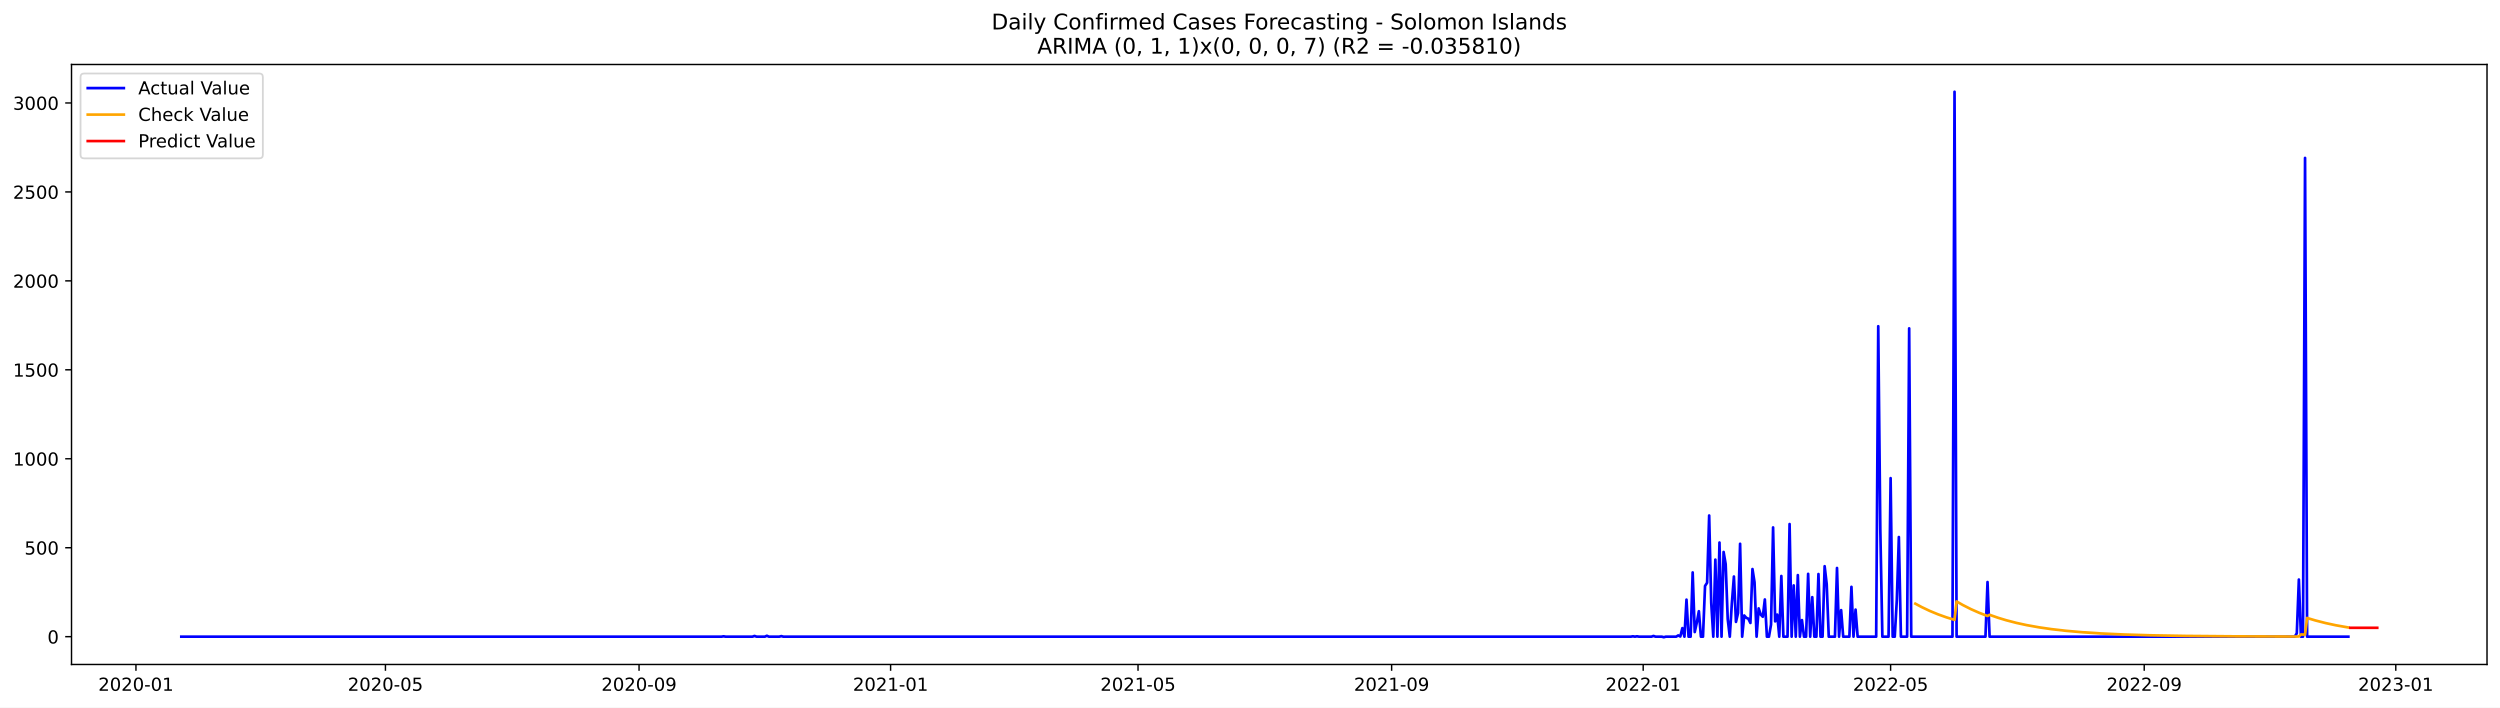
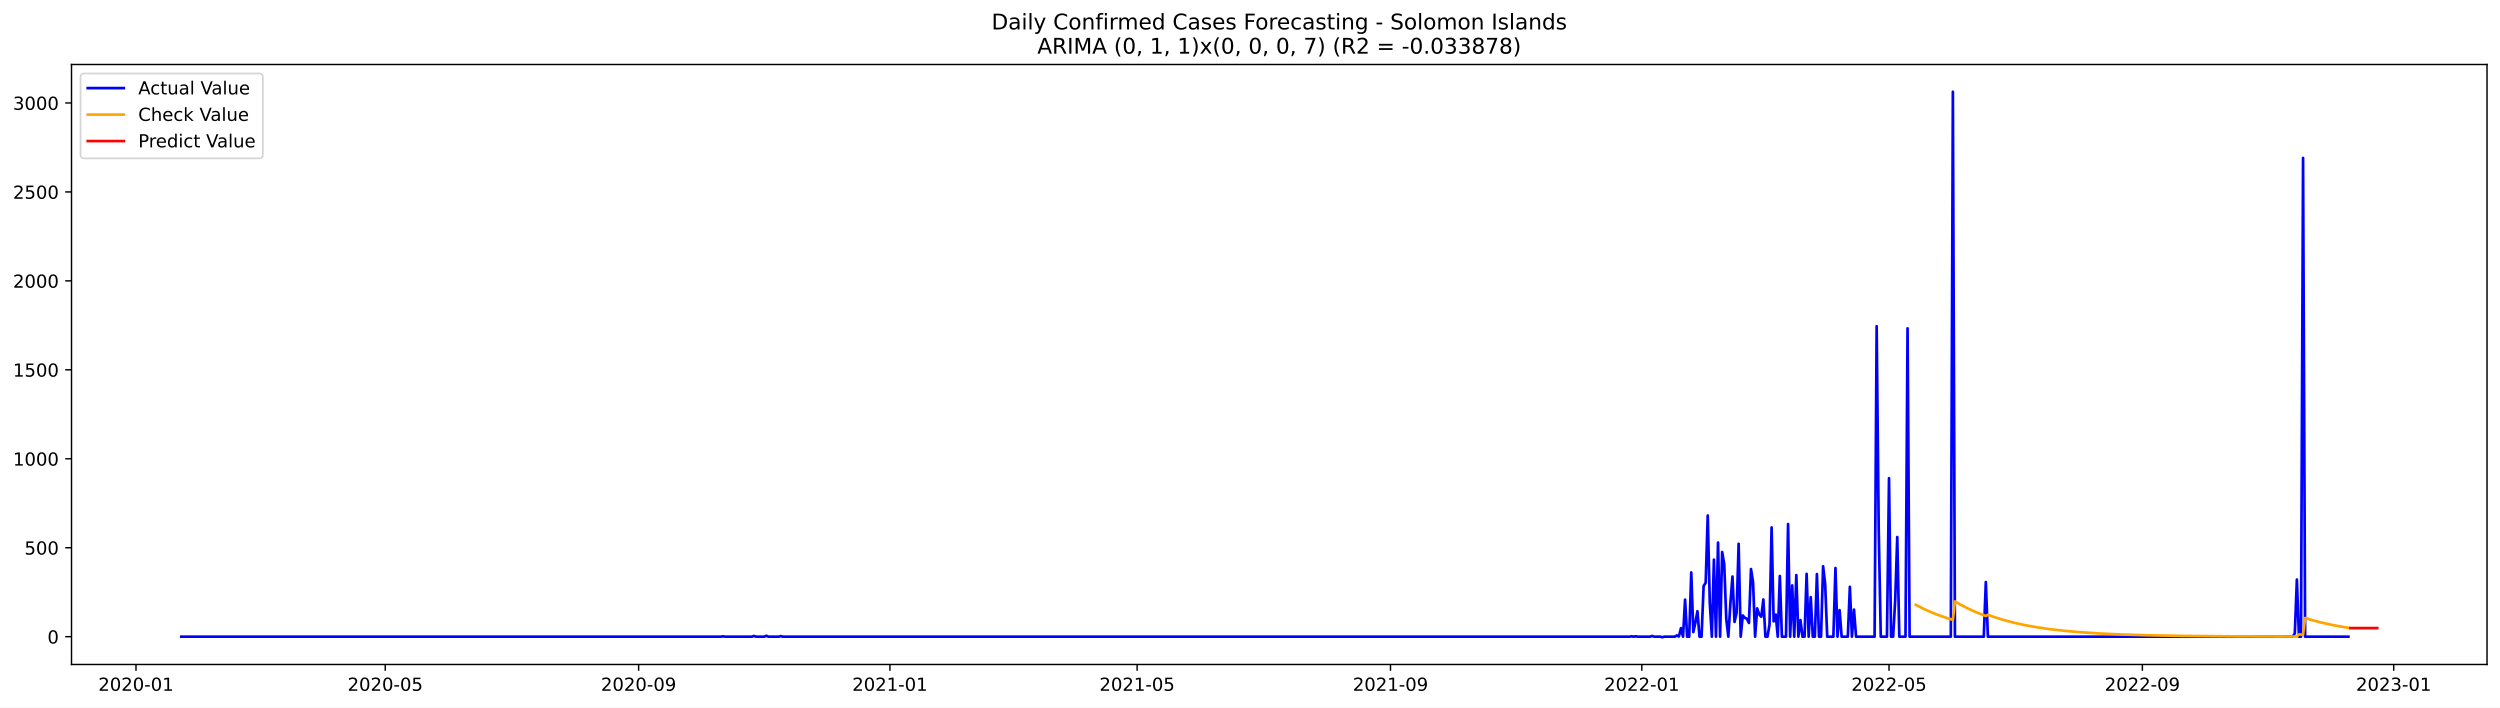
<svg xmlns="http://www.w3.org/2000/svg" xmlns:xlink="http://www.w3.org/1999/xlink" width="1386.05pt" height="392.274pt" viewBox="0 0 1386.05 392.274" version="1.1">
  <defs>
    <style type="text/css">*{stroke-linejoin: round; stroke-linecap: butt}</style>
  </defs>
  <g id="figure_1">
    <g id="patch_1">
      <path d="M 0 392.274  L 1386.05 392.274  L 1386.05 0  L 0 0  z " style="fill: #ffffff" />
    </g>
    <g id="axes_1">
      <g id="patch_2">
        <path d="M 39.65 368.396  L 1378.85 368.396  L 1378.85 35.755  L 39.65 35.755  z " style="fill: #ffffff" />
      </g>
      <g id="matplotlib.axis_1">
        <g id="xtick_1">
          <g id="line2d_1">
            <defs>
-               <path id="meaad579cb9" d="M 0 0  L 0 3.5  " style="stroke: #000000; stroke-width: 0.8" />
+               <path id="m70ad137804" d="M 0 0  L 0 3.5  " style="stroke: #000000; stroke-width: 0.8" />
            </defs>
            <g>
-               <use xlink:href="#meaad579cb9" x="75.373" y="368.396" style="stroke: #000000; stroke-width: 0.8" />
+               <use xlink:href="#m70ad137804" x="75.397" y="368.396" style="stroke: #000000; stroke-width: 0.8" />
            </g>
          </g>
          <g id="text_1">
-             <g transform="translate(54.48203 382.9939)scale(0.1 -0.1)">
+             <g transform="translate(54.50562 382.9939)scale(0.1 -0.1)">
              <defs>
                <path id="DejaVuSans-32" d="M 1228 531  L 3431 531  L 3431 0  L 469 0  L 469 531  Q 828 903 1448 1529  Q 2069 2156 2228 2338  Q 2531 2678 2651 2914  Q 2772 3150 2772 3378  Q 2772 3750 2511 3984  Q 2250 4219 1831 4219  Q 1534 4219 1204 4116  Q 875 4013 500 3803  L 500 4441  Q 881 4594 1212 4672  Q 1544 4750 1819 4750  Q 2544 4750 2975 4387  Q 3406 4025 3406 3419  Q 3406 3131 3298 2873  Q 3191 2616 2906 2266  Q 2828 2175 2409 1742  Q 1991 1309 1228 531  z " transform="scale(0.015625)" />
                <path id="DejaVuSans-30" d="M 2034 4250  Q 1547 4250 1301 3770  Q 1056 3291 1056 2328  Q 1056 1369 1301 889  Q 1547 409 2034 409  Q 2525 409 2770 889  Q 3016 1369 3016 2328  Q 3016 3291 2770 3770  Q 2525 4250 2034 4250  z M 2034 4750  Q 2819 4750 3233 4129  Q 3647 3509 3647 2328  Q 3647 1150 3233 529  Q 2819 -91 2034 -91  Q 1250 -91 836 529  Q 422 1150 422 2328  Q 422 3509 836 4129  Q 1250 4750 2034 4750  z " transform="scale(0.015625)" />
                <path id="DejaVuSans-2d" d="M 313 2009  L 1997 2009  L 1997 1497  L 313 1497  L 313 2009  z " transform="scale(0.015625)" />
                <path id="DejaVuSans-31" d="M 794 531  L 1825 531  L 1825 4091  L 703 3866  L 703 4441  L 1819 4666  L 2450 4666  L 2450 531  L 3481 531  L 3481 0  L 794 0  L 794 531  z " transform="scale(0.015625)" />
              </defs>
              <use xlink:href="#DejaVuSans-32" />
              <use xlink:href="#DejaVuSans-30" x="63.623" />
              <use xlink:href="#DejaVuSans-32" x="127.246" />
              <use xlink:href="#DejaVuSans-30" x="190.869" />
              <use xlink:href="#DejaVuSans-2d" x="254.492" />
              <use xlink:href="#DejaVuSans-30" x="290.576" />
              <use xlink:href="#DejaVuSans-31" x="354.199" />
            </g>
          </g>
        </g>
        <g id="xtick_2">
          <g id="line2d_2">
            <g>
-               <use xlink:href="#meaad579cb9" x="213.695" y="368.396" style="stroke: #000000; stroke-width: 0.8" />
+               <use xlink:href="#m70ad137804" x="213.588" y="368.396" style="stroke: #000000; stroke-width: 0.8" />
            </g>
          </g>
          <g id="text_2">
-             <g transform="translate(192.8032 382.9939)scale(0.1 -0.1)">
+             <g transform="translate(192.697 382.9939)scale(0.1 -0.1)">
              <defs>
                <path id="DejaVuSans-35" d="M 691 4666  L 3169 4666  L 3169 4134  L 1269 4134  L 1269 2991  Q 1406 3038 1543 3061  Q 1681 3084 1819 3084  Q 2600 3084 3056 2656  Q 3513 2228 3513 1497  Q 3513 744 3044 326  Q 2575 -91 1722 -91  Q 1428 -91 1123 -41  Q 819 9 494 109  L 494 744  Q 775 591 1075 516  Q 1375 441 1709 441  Q 2250 441 2565 725  Q 2881 1009 2881 1497  Q 2881 1984 2565 2268  Q 2250 2553 1709 2553  Q 1456 2553 1204 2497  Q 953 2441 691 2322  L 691 4666  z " transform="scale(0.015625)" />
              </defs>
              <use xlink:href="#DejaVuSans-32" />
              <use xlink:href="#DejaVuSans-30" x="63.623" />
              <use xlink:href="#DejaVuSans-32" x="127.246" />
              <use xlink:href="#DejaVuSans-30" x="190.869" />
              <use xlink:href="#DejaVuSans-2d" x="254.492" />
              <use xlink:href="#DejaVuSans-30" x="290.576" />
              <use xlink:href="#DejaVuSans-35" x="354.199" />
            </g>
          </g>
        </g>
        <g id="xtick_3">
          <g id="line2d_3">
            <g>
-               <use xlink:href="#meaad579cb9" x="354.302" y="368.396" style="stroke: #000000; stroke-width: 0.8" />
+               <use xlink:href="#m70ad137804" x="354.064" y="368.396" style="stroke: #000000; stroke-width: 0.8" />
            </g>
          </g>
          <g id="text_3">
-             <g transform="translate(333.4106 382.9939)scale(0.1 -0.1)">
+             <g transform="translate(333.1725 382.9939)scale(0.1 -0.1)">
              <defs>
                <path id="DejaVuSans-39" d="M 703 97  L 703 672  Q 941 559 1184 500  Q 1428 441 1663 441  Q 2288 441 2617 861  Q 2947 1281 2994 2138  Q 2813 1869 2534 1725  Q 2256 1581 1919 1581  Q 1219 1581 811 2004  Q 403 2428 403 3163  Q 403 3881 828 4315  Q 1253 4750 1959 4750  Q 2769 4750 3195 4129  Q 3622 3509 3622 2328  Q 3622 1225 3098 567  Q 2575 -91 1691 -91  Q 1453 -91 1209 -44  Q 966 3 703 97  z M 1959 2075  Q 2384 2075 2632 2365  Q 2881 2656 2881 3163  Q 2881 3666 2632 3958  Q 2384 4250 1959 4250  Q 1534 4250 1286 3958  Q 1038 3666 1038 3163  Q 1038 2656 1286 2365  Q 1534 2075 1959 2075  z " transform="scale(0.015625)" />
              </defs>
              <use xlink:href="#DejaVuSans-32" />
              <use xlink:href="#DejaVuSans-30" x="63.623" />
              <use xlink:href="#DejaVuSans-32" x="127.246" />
              <use xlink:href="#DejaVuSans-30" x="190.869" />
              <use xlink:href="#DejaVuSans-2d" x="254.492" />
              <use xlink:href="#DejaVuSans-30" x="290.576" />
              <use xlink:href="#DejaVuSans-39" x="354.199" />
            </g>
          </g>
        </g>
        <g id="xtick_4">
          <g id="line2d_4">
            <g>
-               <use xlink:href="#meaad579cb9" x="493.766" y="368.396" style="stroke: #000000; stroke-width: 0.8" />
+               <use xlink:href="#m70ad137804" x="493.397" y="368.396" style="stroke: #000000; stroke-width: 0.8" />
            </g>
          </g>
          <g id="text_4">
-             <g transform="translate(472.8749 382.9939)scale(0.1 -0.1)">
+             <g transform="translate(472.506 382.9939)scale(0.1 -0.1)">
              <use xlink:href="#DejaVuSans-32" />
              <use xlink:href="#DejaVuSans-30" x="63.623" />
              <use xlink:href="#DejaVuSans-32" x="127.246" />
              <use xlink:href="#DejaVuSans-31" x="190.869" />
              <use xlink:href="#DejaVuSans-2d" x="254.492" />
              <use xlink:href="#DejaVuSans-30" x="290.576" />
              <use xlink:href="#DejaVuSans-31" x="354.199" />
            </g>
          </g>
        </g>
        <g id="xtick_5">
          <g id="line2d_5">
            <g>
-               <use xlink:href="#meaad579cb9" x="630.944" y="368.396" style="stroke: #000000; stroke-width: 0.8" />
+               <use xlink:href="#m70ad137804" x="630.447" y="368.396" style="stroke: #000000; stroke-width: 0.8" />
            </g>
          </g>
          <g id="text_5">
-             <g transform="translate(610.0528 382.9939)scale(0.1 -0.1)">
+             <g transform="translate(609.5553 382.9939)scale(0.1 -0.1)">
              <use xlink:href="#DejaVuSans-32" />
              <use xlink:href="#DejaVuSans-30" x="63.623" />
              <use xlink:href="#DejaVuSans-32" x="127.246" />
              <use xlink:href="#DejaVuSans-31" x="190.869" />
              <use xlink:href="#DejaVuSans-2d" x="254.492" />
              <use xlink:href="#DejaVuSans-30" x="290.576" />
              <use xlink:href="#DejaVuSans-35" x="354.199" />
            </g>
          </g>
        </g>
        <g id="xtick_6">
          <g id="line2d_6">
            <g>
-               <use xlink:href="#meaad579cb9" x="771.552" y="368.396" style="stroke: #000000; stroke-width: 0.8" />
+               <use xlink:href="#m70ad137804" x="770.922" y="368.396" style="stroke: #000000; stroke-width: 0.8" />
            </g>
          </g>
          <g id="text_6">
-             <g transform="translate(750.6603 382.9939)scale(0.1 -0.1)">
+             <g transform="translate(750.0308 382.9939)scale(0.1 -0.1)">
              <use xlink:href="#DejaVuSans-32" />
              <use xlink:href="#DejaVuSans-30" x="63.623" />
              <use xlink:href="#DejaVuSans-32" x="127.246" />
              <use xlink:href="#DejaVuSans-31" x="190.869" />
              <use xlink:href="#DejaVuSans-2d" x="254.492" />
              <use xlink:href="#DejaVuSans-30" x="290.576" />
              <use xlink:href="#DejaVuSans-39" x="354.199" />
            </g>
          </g>
        </g>
        <g id="xtick_7">
          <g id="line2d_7">
            <g>
-               <use xlink:href="#meaad579cb9" x="911.016" y="368.396" style="stroke: #000000; stroke-width: 0.8" />
+               <use xlink:href="#m70ad137804" x="910.256" y="368.396" style="stroke: #000000; stroke-width: 0.8" />
            </g>
          </g>
          <g id="text_7">
-             <g transform="translate(890.1245 382.9939)scale(0.1 -0.1)">
+             <g transform="translate(889.3642 382.9939)scale(0.1 -0.1)">
              <use xlink:href="#DejaVuSans-32" />
              <use xlink:href="#DejaVuSans-30" x="63.623" />
              <use xlink:href="#DejaVuSans-32" x="127.246" />
              <use xlink:href="#DejaVuSans-32" x="190.869" />
              <use xlink:href="#DejaVuSans-2d" x="254.492" />
              <use xlink:href="#DejaVuSans-30" x="290.576" />
              <use xlink:href="#DejaVuSans-31" x="354.199" />
            </g>
          </g>
        </g>
        <g id="xtick_8">
          <g id="line2d_8">
            <g>
-               <use xlink:href="#meaad579cb9" x="1048.194" y="368.396" style="stroke: #000000; stroke-width: 0.8" />
+               <use xlink:href="#m70ad137804" x="1047.305" y="368.396" style="stroke: #000000; stroke-width: 0.8" />
            </g>
          </g>
          <g id="text_8">
-             <g transform="translate(1027.303 382.9939)scale(0.1 -0.1)">
+             <g transform="translate(1026.414 382.9939)scale(0.1 -0.1)">
              <use xlink:href="#DejaVuSans-32" />
              <use xlink:href="#DejaVuSans-30" x="63.623" />
              <use xlink:href="#DejaVuSans-32" x="127.246" />
              <use xlink:href="#DejaVuSans-32" x="190.869" />
              <use xlink:href="#DejaVuSans-2d" x="254.492" />
              <use xlink:href="#DejaVuSans-30" x="290.576" />
              <use xlink:href="#DejaVuSans-35" x="354.199" />
            </g>
          </g>
        </g>
        <g id="xtick_9">
          <g id="line2d_9">
            <g>
-               <use xlink:href="#meaad579cb9" x="1188.801" y="368.396" style="stroke: #000000; stroke-width: 0.8" />
+               <use xlink:href="#m70ad137804" x="1187.78" y="368.396" style="stroke: #000000; stroke-width: 0.8" />
            </g>
          </g>
          <g id="text_9">
-             <g transform="translate(1167.91 382.9939)scale(0.1 -0.1)">
+             <g transform="translate(1166.889 382.9939)scale(0.1 -0.1)">
              <use xlink:href="#DejaVuSans-32" />
              <use xlink:href="#DejaVuSans-30" x="63.623" />
              <use xlink:href="#DejaVuSans-32" x="127.246" />
              <use xlink:href="#DejaVuSans-32" x="190.869" />
              <use xlink:href="#DejaVuSans-2d" x="254.492" />
              <use xlink:href="#DejaVuSans-30" x="290.576" />
              <use xlink:href="#DejaVuSans-39" x="354.199" />
            </g>
          </g>
        </g>
        <g id="xtick_10">
          <g id="line2d_10">
            <g>
-               <use xlink:href="#meaad579cb9" x="1328.266" y="368.396" style="stroke: #000000; stroke-width: 0.8" />
+               <use xlink:href="#m70ad137804" x="1327.114" y="368.396" style="stroke: #000000; stroke-width: 0.8" />
            </g>
          </g>
          <g id="text_10">
-             <g transform="translate(1307.374 382.9939)scale(0.1 -0.1)">
+             <g transform="translate(1306.222 382.9939)scale(0.1 -0.1)">
              <defs>
                <path id="DejaVuSans-33" d="M 2597 2516  Q 3050 2419 3304 2112  Q 3559 1806 3559 1356  Q 3559 666 3084 287  Q 2609 -91 1734 -91  Q 1441 -91 1130 -33  Q 819 25 488 141  L 488 750  Q 750 597 1062 519  Q 1375 441 1716 441  Q 2309 441 2620 675  Q 2931 909 2931 1356  Q 2931 1769 2642 2001  Q 2353 2234 1838 2234  L 1294 2234  L 1294 2753  L 1863 2753  Q 2328 2753 2575 2939  Q 2822 3125 2822 3475  Q 2822 3834 2567 4026  Q 2313 4219 1838 4219  Q 1578 4219 1281 4162  Q 984 4106 628 3988  L 628 4550  Q 988 4650 1302 4700  Q 1616 4750 1894 4750  Q 2613 4750 3031 4423  Q 3450 4097 3450 3541  Q 3450 3153 3228 2886  Q 3006 2619 2597 2516  z " transform="scale(0.015625)" />
              </defs>
              <use xlink:href="#DejaVuSans-32" />
              <use xlink:href="#DejaVuSans-30" x="63.623" />
              <use xlink:href="#DejaVuSans-32" x="127.246" />
              <use xlink:href="#DejaVuSans-33" x="190.869" />
              <use xlink:href="#DejaVuSans-2d" x="254.492" />
              <use xlink:href="#DejaVuSans-30" x="290.576" />
              <use xlink:href="#DejaVuSans-31" x="354.199" />
            </g>
          </g>
        </g>
      </g>
      <g id="matplotlib.axis_2">
        <g id="ytick_1">
          <g id="line2d_11">
            <defs>
-               <path id="m35390cb093" d="M 0 0  L -3.5 0  " style="stroke: #000000; stroke-width: 0.8" />
+               <path id="m0aad8d02b1" d="M 0 0  L -3.5 0  " style="stroke: #000000; stroke-width: 0.8" />
            </defs>
            <g>
-               <use xlink:href="#m35390cb093" x="39.65" y="352.98" style="stroke: #000000; stroke-width: 0.8" />
+               <use xlink:href="#m0aad8d02b1" x="39.65" y="352.98" style="stroke: #000000; stroke-width: 0.8" />
            </g>
          </g>
          <g id="text_11">
            <g transform="translate(26.2875 356.7788)scale(0.1 -0.1)">
              <use xlink:href="#DejaVuSans-30" />
            </g>
          </g>
        </g>
        <g id="ytick_2">
          <g id="line2d_12">
            <g>
-               <use xlink:href="#m35390cb093" x="39.65" y="303.665" style="stroke: #000000; stroke-width: 0.8" />
+               <use xlink:href="#m0aad8d02b1" x="39.65" y="303.665" style="stroke: #000000; stroke-width: 0.8" />
            </g>
          </g>
          <g id="text_12">
            <g transform="translate(13.5625 307.4638)scale(0.1 -0.1)">
              <use xlink:href="#DejaVuSans-35" />
              <use xlink:href="#DejaVuSans-30" x="63.623" />
              <use xlink:href="#DejaVuSans-30" x="127.246" />
            </g>
          </g>
        </g>
        <g id="ytick_3">
          <g id="line2d_13">
            <g>
-               <use xlink:href="#m35390cb093" x="39.65" y="254.349" style="stroke: #000000; stroke-width: 0.8" />
+               <use xlink:href="#m0aad8d02b1" x="39.65" y="254.349" style="stroke: #000000; stroke-width: 0.8" />
            </g>
          </g>
          <g id="text_13">
            <g transform="translate(7.2 258.1487)scale(0.1 -0.1)">
              <use xlink:href="#DejaVuSans-31" />
              <use xlink:href="#DejaVuSans-30" x="63.623" />
              <use xlink:href="#DejaVuSans-30" x="127.246" />
              <use xlink:href="#DejaVuSans-30" x="190.869" />
            </g>
          </g>
        </g>
        <g id="ytick_4">
          <g id="line2d_14">
            <g>
-               <use xlink:href="#m35390cb093" x="39.65" y="205.034" style="stroke: #000000; stroke-width: 0.8" />
+               <use xlink:href="#m0aad8d02b1" x="39.65" y="205.034" style="stroke: #000000; stroke-width: 0.8" />
            </g>
          </g>
          <g id="text_14">
            <g transform="translate(7.2 208.8336)scale(0.1 -0.1)">
              <use xlink:href="#DejaVuSans-31" />
              <use xlink:href="#DejaVuSans-35" x="63.623" />
              <use xlink:href="#DejaVuSans-30" x="127.246" />
              <use xlink:href="#DejaVuSans-30" x="190.869" />
            </g>
          </g>
        </g>
        <g id="ytick_5">
          <g id="line2d_15">
            <g>
-               <use xlink:href="#m35390cb093" x="39.65" y="155.719" style="stroke: #000000; stroke-width: 0.8" />
+               <use xlink:href="#m0aad8d02b1" x="39.65" y="155.719" style="stroke: #000000; stroke-width: 0.8" />
            </g>
          </g>
          <g id="text_15">
            <g transform="translate(7.2 159.5186)scale(0.1 -0.1)">
              <use xlink:href="#DejaVuSans-32" />
              <use xlink:href="#DejaVuSans-30" x="63.623" />
              <use xlink:href="#DejaVuSans-30" x="127.246" />
              <use xlink:href="#DejaVuSans-30" x="190.869" />
            </g>
          </g>
        </g>
        <g id="ytick_6">
          <g id="line2d_16">
            <g>
-               <use xlink:href="#m35390cb093" x="39.65" y="106.404" style="stroke: #000000; stroke-width: 0.8" />
+               <use xlink:href="#m0aad8d02b1" x="39.65" y="106.404" style="stroke: #000000; stroke-width: 0.8" />
            </g>
          </g>
          <g id="text_16">
            <g transform="translate(7.2 110.2035)scale(0.1 -0.1)">
              <use xlink:href="#DejaVuSans-32" />
              <use xlink:href="#DejaVuSans-35" x="63.623" />
              <use xlink:href="#DejaVuSans-30" x="127.246" />
              <use xlink:href="#DejaVuSans-30" x="190.869" />
            </g>
          </g>
        </g>
        <g id="ytick_7">
          <g id="line2d_17">
            <g>
-               <use xlink:href="#m35390cb093" x="39.65" y="57.089" style="stroke: #000000; stroke-width: 0.8" />
+               <use xlink:href="#m0aad8d02b1" x="39.65" y="57.089" style="stroke: #000000; stroke-width: 0.8" />
            </g>
          </g>
          <g id="text_17">
            <g transform="translate(7.2 60.88842)scale(0.1 -0.1)">
              <use xlink:href="#DejaVuSans-33" />
              <use xlink:href="#DejaVuSans-30" x="63.623" />
              <use xlink:href="#DejaVuSans-30" x="127.246" />
              <use xlink:href="#DejaVuSans-30" x="190.869" />
            </g>
          </g>
        </g>
      </g>
      <g id="line2d_18">
-         <path d="M 100.523 352.98  L 400.028 352.98  L 401.171 352.782  L 402.314 352.98  L 417.175 352.98  L 418.318 352.585  L 419.462 352.98  L 424.034 352.98  L 425.177 352.486  L 426.32 352.98  L 432.036 352.98  L 433.179 352.684  L 434.322 352.98  L 904.157 352.98  L 905.3 352.782  L 906.443 352.98  L 907.586 352.782  L 908.73 352.98  L 915.589 352.98  L 916.732 352.585  L 917.875 352.98  L 921.304 352.98  L 922.447 353.276  L 923.591 352.98  L 929.306 352.98  L 930.449 352.289  L 931.593 352.881  L 932.736 348.245  L 933.879 352.98  L 935.022 332.465  L 936.165 352.98  L 937.308 352.98  L 938.452 317.374  L 939.595 350.415  L 940.738 345.188  L 941.881 338.875  L 943.024 352.98  L 944.167 352.98  L 945.31 324.87  L 946.454 323.095  L 947.597 285.812  L 948.74 334.24  L 949.883 352.98  L 951.026 310.273  L 952.169 352.98  L 953.312 300.804  L 954.456 352.98  L 955.599 306.032  L 956.742 312.739  L 957.885 343.215  L 959.028 352.98  L 960.171 334.536  L 961.315 319.643  L 962.458 344.793  L 963.601 339.862  L 964.744 301.495  L 965.887 352.98  L 967.03 341.243  L 968.173 342.525  L 969.317 343.018  L 970.46 345.385  L 971.603 315.5  L 972.746 322.799  L 973.889 352.98  L 975.032 337.297  L 976.175 340.749  L 977.319 341.933  L 978.462 332.366  L 979.605 352.98  L 980.748 352.98  L 981.891 346.273  L 983.034 292.421  L 984.178 344.497  L 985.321 340.749  L 986.464 352.98  L 987.607 319.347  L 988.75 352.98  L 991.036 352.98  L 992.18 290.547  L 993.323 352.98  L 994.466 324.574  L 995.609 352.98  L 996.752 318.854  L 997.895 352.98  L 999.038 343.807  L 1000.182 352.98  L 1001.325 352.98  L 1002.468 318.163  L 1003.611 352.98  L 1004.754 331.084  L 1005.897 352.98  L 1007.041 352.98  L 1008.184 318.262  L 1009.327 352.98  L 1010.47 352.98  L 1011.613 313.922  L 1012.756 323.785  L 1013.899 352.98  L 1017.329 352.98  L 1018.472 314.908  L 1019.615 352.98  L 1020.758 338.284  L 1021.901 352.98  L 1025.331 352.98  L 1026.474 325.363  L 1027.617 352.98  L 1028.76 337.988  L 1029.904 352.98  L 1040.192 352.98  L 1041.335 180.87  L 1042.478 293.407  L 1043.621 352.98  L 1047.051 352.98  L 1048.194 265.1  L 1049.337 352.98  L 1050.48 352.98  L 1051.623 332.859  L 1052.767 297.747  L 1053.91 352.98  L 1057.339 352.98  L 1058.482 182.054  L 1059.625 352.98  L 1082.488 352.98  L 1083.632 50.876  L 1084.775 352.98  L 1100.779 352.98  L 1101.922 322.7  L 1103.065 352.98  L 1272.251 352.98  L 1273.394 351.106  L 1274.538 321.319  L 1275.681 352.98  L 1276.824 352.98  L 1277.967 87.566  L 1279.11 352.98  L 1301.973 352.98  L 1301.973 352.98  " clip-path="url(#p4cdf09b920)" style="fill: none; stroke: #0000ff; stroke-width: 1.5; stroke-linecap: square" />
+         <path d="M 100.523 352.98  L 399.747 352.98  L 400.889 352.782  L 402.031 352.98  L 416.878 352.98  L 418.02 352.585  L 419.162 352.98  L 423.731 352.98  L 424.873 352.486  L 426.015 352.98  L 431.725 352.98  L 432.867 352.684  L 434.009 352.98  L 903.403 352.98  L 904.545 352.782  L 905.687 352.98  L 906.829 352.782  L 907.971 352.98  L 914.824 352.98  L 915.966 352.585  L 917.108 352.98  L 920.534 352.98  L 921.676 353.276  L 922.818 352.98  L 928.529 352.98  L 929.671 352.289  L 930.813 352.881  L 931.955 348.245  L 933.097 352.98  L 934.239 332.465  L 935.381 352.98  L 936.523 352.98  L 937.665 317.374  L 938.808 350.415  L 939.95 345.188  L 941.092 338.875  L 942.234 352.98  L 943.376 352.98  L 944.518 324.87  L 945.66 323.095  L 946.802 285.812  L 947.944 334.24  L 949.086 352.98  L 950.228 310.273  L 951.37 352.98  L 952.512 300.804  L 953.655 352.98  L 954.797 306.032  L 955.939 312.739  L 957.081 343.215  L 958.223 352.98  L 959.365 334.536  L 960.507 319.643  L 961.649 344.793  L 962.791 339.862  L 963.933 301.495  L 965.075 352.98  L 966.217 341.243  L 967.36 342.525  L 968.502 343.018  L 969.644 345.385  L 970.786 315.5  L 971.928 322.799  L 973.07 352.98  L 974.212 337.297  L 975.354 340.749  L 976.496 341.933  L 977.638 332.366  L 978.78 352.98  L 979.922 352.98  L 981.064 346.273  L 982.207 292.421  L 983.349 344.497  L 984.491 340.749  L 985.633 352.98  L 986.775 319.347  L 987.917 352.98  L 990.201 352.98  L 991.343 290.547  L 992.485 352.98  L 993.627 324.574  L 994.769 352.98  L 995.911 318.854  L 997.054 352.98  L 998.196 343.807  L 999.338 352.98  L 1000.48 352.98  L 1001.622 318.163  L 1002.764 352.98  L 1003.906 331.084  L 1005.048 352.98  L 1006.19 352.98  L 1007.332 318.262  L 1008.474 352.98  L 1009.616 352.98  L 1010.758 313.922  L 1011.901 323.785  L 1013.043 352.98  L 1016.469 352.98  L 1017.611 314.908  L 1018.753 352.98  L 1019.895 338.284  L 1021.037 352.98  L 1024.463 352.98  L 1025.605 325.363  L 1026.748 352.98  L 1027.89 337.988  L 1029.032 352.98  L 1039.31 352.98  L 1040.452 180.87  L 1041.595 293.407  L 1042.737 352.98  L 1046.163 352.98  L 1047.305 265.1  L 1048.447 352.98  L 1049.589 352.98  L 1050.731 332.859  L 1051.873 297.747  L 1053.015 352.98  L 1056.442 352.98  L 1057.584 182.054  L 1058.726 352.98  L 1081.567 352.98  L 1082.709 50.876  L 1083.851 352.98  L 1099.84 352.98  L 1100.983 322.7  L 1102.125 352.98  L 1271.152 352.98  L 1272.294 351.106  L 1273.436 321.319  L 1274.578 352.98  L 1275.72 352.98  L 1276.862 87.566  L 1278.005 352.98  L 1301.988 352.98  L 1301.988 352.98  " clip-path="url(#p9939d67dab)" style="fill: none; stroke: #0000ff; stroke-width: 1.5; stroke-linecap: square" />
      </g>
      <g id="line2d_19">
-         <path d="M 1061.912 334.688  L 1065.341 336.537  L 1069.914 338.715  L 1074.486 340.605  L 1079.059 342.244  L 1083.632 343.666  L 1084.775 333.448  L 1088.204 335.422  L 1092.777 337.748  L 1097.349 339.765  L 1101.922 341.516  L 1103.065 340.859  L 1107.638 342.465  L 1112.21 343.857  L 1117.926 345.342  L 1123.642 346.585  L 1130.501 347.812  L 1137.36 348.804  L 1145.362 349.724  L 1154.507 350.529  L 1164.795 351.2  L 1177.37 351.775  L 1192.231 352.221  L 1211.664 352.565  L 1239.1 352.803  L 1273.394 352.919  L 1274.538 352.855  L 1275.681 351.755  L 1277.967 351.839  L 1279.11 342.616  L 1283.683 343.988  L 1289.399 345.452  L 1295.114 346.677  L 1301.973 347.887  L 1301.973 347.887  " clip-path="url(#p4cdf09b920)" style="fill: none; stroke: #ffa500; stroke-width: 1.5; stroke-linecap: square" />
+         <path d="M 1062.152 335.331  L 1066.72 337.667  L 1071.289 339.693  L 1075.857 341.451  L 1080.425 342.977  L 1082.709 343.662  L 1083.851 333.454  L 1087.278 335.426  L 1091.846 337.749  L 1096.414 339.765  L 1100.983 341.513  L 1102.125 340.857  L 1106.693 342.462  L 1111.261 343.854  L 1116.972 345.337  L 1122.682 346.58  L 1129.534 347.807  L 1136.387 348.799  L 1144.382 349.719  L 1153.518 350.525  L 1163.797 351.196  L 1176.36 351.772  L 1191.207 352.218  L 1210.622 352.563  L 1238.032 352.802  L 1272.294 352.918  L 1273.436 352.855  L 1274.578 351.756  L 1276.862 351.84  L 1278.005 342.626  L 1282.573 343.996  L 1288.283 345.456  L 1293.994 346.68  L 1300.846 347.888  L 1301.988 348.065  L 1301.988 348.065  " clip-path="url(#p9939d67dab)" style="fill: none; stroke: #ffa500; stroke-width: 1.5; stroke-linecap: square" />
      </g>
      <g id="line2d_20">
-         <path d="M 1303.116 348.064  L 1304.259 348.064  L 1305.403 348.064  L 1306.546 348.064  L 1307.689 348.064  L 1308.832 348.064  L 1309.975 348.064  L 1311.118 348.064  L 1312.262 348.064  L 1313.405 348.064  L 1314.548 348.064  L 1315.691 348.064  L 1316.834 348.064  L 1317.977 348.064  " clip-path="url(#p4cdf09b920)" style="fill: none; stroke: #ff0000; stroke-width: 1.5; stroke-linecap: square" />
+         <path d="M 1303.13 348.237  L 1304.272 348.237  L 1305.414 348.237  L 1306.556 348.237  L 1307.699 348.237  L 1308.841 348.237  L 1309.983 348.237  L 1311.125 348.237  L 1312.267 348.237  L 1313.409 348.237  L 1314.551 348.237  L 1315.693 348.237  L 1316.835 348.237  L 1317.977 348.237  " clip-path="url(#p9939d67dab)" style="fill: none; stroke: #ff0000; stroke-width: 1.5; stroke-linecap: square" />
      </g>
      <g id="patch_3">
        <path d="M 39.65 368.396  L 39.65 35.755  " style="fill: none; stroke: #000000; stroke-width: 0.8; stroke-linejoin: miter; stroke-linecap: square" />
      </g>
      <g id="patch_4">
        <path d="M 1378.85 368.396  L 1378.85 35.755  " style="fill: none; stroke: #000000; stroke-width: 0.8; stroke-linejoin: miter; stroke-linecap: square" />
      </g>
      <g id="patch_5">
        <path d="M 39.65 368.396  L 1378.85 368.396  " style="fill: none; stroke: #000000; stroke-width: 0.8; stroke-linejoin: miter; stroke-linecap: square" />
      </g>
      <g id="patch_6">
        <path d="M 39.65 35.755  L 1378.85 35.755  " style="fill: none; stroke: #000000; stroke-width: 0.8; stroke-linejoin: miter; stroke-linecap: square" />
      </g>
      <g id="text_18">
        <g transform="translate(549.7297 16.31812)scale(0.12 -0.12)">
          <defs>
            <path id="DejaVuSans-44" d="M 1259 4147  L 1259 519  L 2022 519  Q 2988 519 3436 956  Q 3884 1394 3884 2338  Q 3884 3275 3436 3711  Q 2988 4147 2022 4147  L 1259 4147  z M 628 4666  L 1925 4666  Q 3281 4666 3915 4102  Q 4550 3538 4550 2338  Q 4550 1131 3912 565  Q 3275 0 1925 0  L 628 0  L 628 4666  z " transform="scale(0.015625)" />
            <path id="DejaVuSans-61" d="M 2194 1759  Q 1497 1759 1228 1600  Q 959 1441 959 1056  Q 959 750 1161 570  Q 1363 391 1709 391  Q 2188 391 2477 730  Q 2766 1069 2766 1631  L 2766 1759  L 2194 1759  z M 3341 1997  L 3341 0  L 2766 0  L 2766 531  Q 2569 213 2275 61  Q 1981 -91 1556 -91  Q 1019 -91 701 211  Q 384 513 384 1019  Q 384 1609 779 1909  Q 1175 2209 1959 2209  L 2766 2209  L 2766 2266  Q 2766 2663 2505 2880  Q 2244 3097 1772 3097  Q 1472 3097 1187 3025  Q 903 2953 641 2809  L 641 3341  Q 956 3463 1253 3523  Q 1550 3584 1831 3584  Q 2591 3584 2966 3190  Q 3341 2797 3341 1997  z " transform="scale(0.015625)" />
            <path id="DejaVuSans-69" d="M 603 3500  L 1178 3500  L 1178 0  L 603 0  L 603 3500  z M 603 4863  L 1178 4863  L 1178 4134  L 603 4134  L 603 4863  z " transform="scale(0.015625)" />
            <path id="DejaVuSans-6c" d="M 603 4863  L 1178 4863  L 1178 0  L 603 0  L 603 4863  z " transform="scale(0.015625)" />
            <path id="DejaVuSans-79" d="M 2059 -325  Q 1816 -950 1584 -1140  Q 1353 -1331 966 -1331  L 506 -1331  L 506 -850  L 844 -850  Q 1081 -850 1212 -737  Q 1344 -625 1503 -206  L 1606 56  L 191 3500  L 800 3500  L 1894 763  L 2988 3500  L 3597 3500  L 2059 -325  z " transform="scale(0.015625)" />
            <path id="DejaVuSans-20" transform="scale(0.015625)" />
            <path id="DejaVuSans-43" d="M 4122 4306  L 4122 3641  Q 3803 3938 3442 4084  Q 3081 4231 2675 4231  Q 1875 4231 1450 3742  Q 1025 3253 1025 2328  Q 1025 1406 1450 917  Q 1875 428 2675 428  Q 3081 428 3442 575  Q 3803 722 4122 1019  L 4122 359  Q 3791 134 3420 21  Q 3050 -91 2638 -91  Q 1578 -91 968 557  Q 359 1206 359 2328  Q 359 3453 968 4101  Q 1578 4750 2638 4750  Q 3056 4750 3426 4639  Q 3797 4528 4122 4306  z " transform="scale(0.015625)" />
            <path id="DejaVuSans-6f" d="M 1959 3097  Q 1497 3097 1228 2736  Q 959 2375 959 1747  Q 959 1119 1226 758  Q 1494 397 1959 397  Q 2419 397 2687 759  Q 2956 1122 2956 1747  Q 2956 2369 2687 2733  Q 2419 3097 1959 3097  z M 1959 3584  Q 2709 3584 3137 3096  Q 3566 2609 3566 1747  Q 3566 888 3137 398  Q 2709 -91 1959 -91  Q 1206 -91 779 398  Q 353 888 353 1747  Q 353 2609 779 3096  Q 1206 3584 1959 3584  z " transform="scale(0.015625)" />
            <path id="DejaVuSans-6e" d="M 3513 2113  L 3513 0  L 2938 0  L 2938 2094  Q 2938 2591 2744 2837  Q 2550 3084 2163 3084  Q 1697 3084 1428 2787  Q 1159 2491 1159 1978  L 1159 0  L 581 0  L 581 3500  L 1159 3500  L 1159 2956  Q 1366 3272 1645 3428  Q 1925 3584 2291 3584  Q 2894 3584 3203 3211  Q 3513 2838 3513 2113  z " transform="scale(0.015625)" />
            <path id="DejaVuSans-66" d="M 2375 4863  L 2375 4384  L 1825 4384  Q 1516 4384 1395 4259  Q 1275 4134 1275 3809  L 1275 3500  L 2222 3500  L 2222 3053  L 1275 3053  L 1275 0  L 697 0  L 697 3053  L 147 3053  L 147 3500  L 697 3500  L 697 3744  Q 697 4328 969 4595  Q 1241 4863 1831 4863  L 2375 4863  z " transform="scale(0.015625)" />
            <path id="DejaVuSans-72" d="M 2631 2963  Q 2534 3019 2420 3045  Q 2306 3072 2169 3072  Q 1681 3072 1420 2755  Q 1159 2438 1159 1844  L 1159 0  L 581 0  L 581 3500  L 1159 3500  L 1159 2956  Q 1341 3275 1631 3429  Q 1922 3584 2338 3584  Q 2397 3584 2469 3576  Q 2541 3569 2628 3553  L 2631 2963  z " transform="scale(0.015625)" />
            <path id="DejaVuSans-6d" d="M 3328 2828  Q 3544 3216 3844 3400  Q 4144 3584 4550 3584  Q 5097 3584 5394 3201  Q 5691 2819 5691 2113  L 5691 0  L 5113 0  L 5113 2094  Q 5113 2597 4934 2840  Q 4756 3084 4391 3084  Q 3944 3084 3684 2787  Q 3425 2491 3425 1978  L 3425 0  L 2847 0  L 2847 2094  Q 2847 2600 2669 2842  Q 2491 3084 2119 3084  Q 1678 3084 1418 2786  Q 1159 2488 1159 1978  L 1159 0  L 581 0  L 581 3500  L 1159 3500  L 1159 2956  Q 1356 3278 1631 3431  Q 1906 3584 2284 3584  Q 2666 3584 2933 3390  Q 3200 3197 3328 2828  z " transform="scale(0.015625)" />
            <path id="DejaVuSans-65" d="M 3597 1894  L 3597 1613  L 953 1613  Q 991 1019 1311 708  Q 1631 397 2203 397  Q 2534 397 2845 478  Q 3156 559 3463 722  L 3463 178  Q 3153 47 2828 -22  Q 2503 -91 2169 -91  Q 1331 -91 842 396  Q 353 884 353 1716  Q 353 2575 817 3079  Q 1281 3584 2069 3584  Q 2775 3584 3186 3129  Q 3597 2675 3597 1894  z M 3022 2063  Q 3016 2534 2758 2815  Q 2500 3097 2075 3097  Q 1594 3097 1305 2825  Q 1016 2553 972 2059  L 3022 2063  z " transform="scale(0.015625)" />
            <path id="DejaVuSans-64" d="M 2906 2969  L 2906 4863  L 3481 4863  L 3481 0  L 2906 0  L 2906 525  Q 2725 213 2448 61  Q 2172 -91 1784 -91  Q 1150 -91 751 415  Q 353 922 353 1747  Q 353 2572 751 3078  Q 1150 3584 1784 3584  Q 2172 3584 2448 3432  Q 2725 3281 2906 2969  z M 947 1747  Q 947 1113 1208 752  Q 1469 391 1925 391  Q 2381 391 2643 752  Q 2906 1113 2906 1747  Q 2906 2381 2643 2742  Q 2381 3103 1925 3103  Q 1469 3103 1208 2742  Q 947 2381 947 1747  z " transform="scale(0.015625)" />
            <path id="DejaVuSans-73" d="M 2834 3397  L 2834 2853  Q 2591 2978 2328 3040  Q 2066 3103 1784 3103  Q 1356 3103 1142 2972  Q 928 2841 928 2578  Q 928 2378 1081 2264  Q 1234 2150 1697 2047  L 1894 2003  Q 2506 1872 2764 1633  Q 3022 1394 3022 966  Q 3022 478 2636 193  Q 2250 -91 1575 -91  Q 1294 -91 989 -36  Q 684 19 347 128  L 347 722  Q 666 556 975 473  Q 1284 391 1588 391  Q 1994 391 2212 530  Q 2431 669 2431 922  Q 2431 1156 2273 1281  Q 2116 1406 1581 1522  L 1381 1569  Q 847 1681 609 1914  Q 372 2147 372 2553  Q 372 3047 722 3315  Q 1072 3584 1716 3584  Q 2034 3584 2315 3537  Q 2597 3491 2834 3397  z " transform="scale(0.015625)" />
            <path id="DejaVuSans-46" d="M 628 4666  L 3309 4666  L 3309 4134  L 1259 4134  L 1259 2759  L 3109 2759  L 3109 2228  L 1259 2228  L 1259 0  L 628 0  L 628 4666  z " transform="scale(0.015625)" />
            <path id="DejaVuSans-63" d="M 3122 3366  L 3122 2828  Q 2878 2963 2633 3030  Q 2388 3097 2138 3097  Q 1578 3097 1268 2742  Q 959 2388 959 1747  Q 959 1106 1268 751  Q 1578 397 2138 397  Q 2388 397 2633 464  Q 2878 531 3122 666  L 3122 134  Q 2881 22 2623 -34  Q 2366 -91 2075 -91  Q 1284 -91 818 406  Q 353 903 353 1747  Q 353 2603 823 3093  Q 1294 3584 2113 3584  Q 2378 3584 2631 3529  Q 2884 3475 3122 3366  z " transform="scale(0.015625)" />
            <path id="DejaVuSans-74" d="M 1172 4494  L 1172 3500  L 2356 3500  L 2356 3053  L 1172 3053  L 1172 1153  Q 1172 725 1289 603  Q 1406 481 1766 481  L 2356 481  L 2356 0  L 1766 0  Q 1100 0 847 248  Q 594 497 594 1153  L 594 3053  L 172 3053  L 172 3500  L 594 3500  L 594 4494  L 1172 4494  z " transform="scale(0.015625)" />
            <path id="DejaVuSans-67" d="M 2906 1791  Q 2906 2416 2648 2759  Q 2391 3103 1925 3103  Q 1463 3103 1205 2759  Q 947 2416 947 1791  Q 947 1169 1205 825  Q 1463 481 1925 481  Q 2391 481 2648 825  Q 2906 1169 2906 1791  z M 3481 434  Q 3481 -459 3084 -895  Q 2688 -1331 1869 -1331  Q 1566 -1331 1297 -1286  Q 1028 -1241 775 -1147  L 775 -588  Q 1028 -725 1275 -790  Q 1522 -856 1778 -856  Q 2344 -856 2625 -561  Q 2906 -266 2906 331  L 2906 616  Q 2728 306 2450 153  Q 2172 0 1784 0  Q 1141 0 747 490  Q 353 981 353 1791  Q 353 2603 747 3093  Q 1141 3584 1784 3584  Q 2172 3584 2450 3431  Q 2728 3278 2906 2969  L 2906 3500  L 3481 3500  L 3481 434  z " transform="scale(0.015625)" />
            <path id="DejaVuSans-53" d="M 3425 4513  L 3425 3897  Q 3066 4069 2747 4153  Q 2428 4238 2131 4238  Q 1616 4238 1336 4038  Q 1056 3838 1056 3469  Q 1056 3159 1242 3001  Q 1428 2844 1947 2747  L 2328 2669  Q 3034 2534 3370 2195  Q 3706 1856 3706 1288  Q 3706 609 3251 259  Q 2797 -91 1919 -91  Q 1588 -91 1214 -16  Q 841 59 441 206  L 441 856  Q 825 641 1194 531  Q 1563 422 1919 422  Q 2459 422 2753 634  Q 3047 847 3047 1241  Q 3047 1584 2836 1778  Q 2625 1972 2144 2069  L 1759 2144  Q 1053 2284 737 2584  Q 422 2884 422 3419  Q 422 4038 858 4394  Q 1294 4750 2059 4750  Q 2388 4750 2728 4690  Q 3069 4631 3425 4513  z " transform="scale(0.015625)" />
            <path id="DejaVuSans-49" d="M 628 4666  L 1259 4666  L 1259 0  L 628 0  L 628 4666  z " transform="scale(0.015625)" />
          </defs>
          <use xlink:href="#DejaVuSans-44" />
          <use xlink:href="#DejaVuSans-61" x="77.002" />
          <use xlink:href="#DejaVuSans-69" x="138.281" />
          <use xlink:href="#DejaVuSans-6c" x="166.064" />
          <use xlink:href="#DejaVuSans-79" x="193.848" />
          <use xlink:href="#DejaVuSans-20" x="253.027" />
          <use xlink:href="#DejaVuSans-43" x="284.814" />
          <use xlink:href="#DejaVuSans-6f" x="354.639" />
          <use xlink:href="#DejaVuSans-6e" x="415.82" />
          <use xlink:href="#DejaVuSans-66" x="479.199" />
          <use xlink:href="#DejaVuSans-69" x="514.404" />
          <use xlink:href="#DejaVuSans-72" x="542.188" />
          <use xlink:href="#DejaVuSans-6d" x="581.551" />
          <use xlink:href="#DejaVuSans-65" x="678.963" />
          <use xlink:href="#DejaVuSans-64" x="740.486" />
          <use xlink:href="#DejaVuSans-20" x="803.963" />
          <use xlink:href="#DejaVuSans-43" x="835.75" />
          <use xlink:href="#DejaVuSans-61" x="905.574" />
          <use xlink:href="#DejaVuSans-73" x="966.854" />
          <use xlink:href="#DejaVuSans-65" x="1018.953" />
          <use xlink:href="#DejaVuSans-73" x="1080.477" />
          <use xlink:href="#DejaVuSans-20" x="1132.576" />
          <use xlink:href="#DejaVuSans-46" x="1164.363" />
          <use xlink:href="#DejaVuSans-6f" x="1218.258" />
          <use xlink:href="#DejaVuSans-72" x="1279.439" />
          <use xlink:href="#DejaVuSans-65" x="1318.303" />
          <use xlink:href="#DejaVuSans-63" x="1379.826" />
          <use xlink:href="#DejaVuSans-61" x="1434.807" />
          <use xlink:href="#DejaVuSans-73" x="1496.086" />
          <use xlink:href="#DejaVuSans-74" x="1548.186" />
          <use xlink:href="#DejaVuSans-69" x="1587.395" />
          <use xlink:href="#DejaVuSans-6e" x="1615.178" />
          <use xlink:href="#DejaVuSans-67" x="1678.557" />
          <use xlink:href="#DejaVuSans-20" x="1742.033" />
          <use xlink:href="#DejaVuSans-2d" x="1773.82" />
          <use xlink:href="#DejaVuSans-20" x="1809.904" />
          <use xlink:href="#DejaVuSans-53" x="1841.691" />
          <use xlink:href="#DejaVuSans-6f" x="1905.168" />
          <use xlink:href="#DejaVuSans-6c" x="1966.35" />
          <use xlink:href="#DejaVuSans-6f" x="1994.133" />
          <use xlink:href="#DejaVuSans-6d" x="2055.314" />
          <use xlink:href="#DejaVuSans-6f" x="2152.727" />
          <use xlink:href="#DejaVuSans-6e" x="2213.908" />
          <use xlink:href="#DejaVuSans-20" x="2277.287" />
          <use xlink:href="#DejaVuSans-49" x="2309.074" />
          <use xlink:href="#DejaVuSans-73" x="2338.566" />
          <use xlink:href="#DejaVuSans-6c" x="2390.666" />
          <use xlink:href="#DejaVuSans-61" x="2418.449" />
          <use xlink:href="#DejaVuSans-6e" x="2479.729" />
          <use xlink:href="#DejaVuSans-64" x="2543.107" />
          <use xlink:href="#DejaVuSans-73" x="2606.584" />
        </g>
        <g transform="translate(575.1013 29.7555)scale(0.12 -0.12)">
          <defs>
            <path id="DejaVuSans-41" d="M 2188 4044  L 1331 1722  L 3047 1722  L 2188 4044  z M 1831 4666  L 2547 4666  L 4325 0  L 3669 0  L 3244 1197  L 1141 1197  L 716 0  L 50 0  L 1831 4666  z " transform="scale(0.015625)" />
            <path id="DejaVuSans-52" d="M 2841 2188  Q 3044 2119 3236 1894  Q 3428 1669 3622 1275  L 4263 0  L 3584 0  L 2988 1197  Q 2756 1666 2539 1819  Q 2322 1972 1947 1972  L 1259 1972  L 1259 0  L 628 0  L 628 4666  L 2053 4666  Q 2853 4666 3247 4331  Q 3641 3997 3641 3322  Q 3641 2881 3436 2590  Q 3231 2300 2841 2188  z M 1259 4147  L 1259 2491  L 2053 2491  Q 2509 2491 2742 2702  Q 2975 2913 2975 3322  Q 2975 3731 2742 3939  Q 2509 4147 2053 4147  L 1259 4147  z " transform="scale(0.015625)" />
            <path id="DejaVuSans-4d" d="M 628 4666  L 1569 4666  L 2759 1491  L 3956 4666  L 4897 4666  L 4897 0  L 4281 0  L 4281 4097  L 3078 897  L 2444 897  L 1241 4097  L 1241 0  L 628 0  L 628 4666  z " transform="scale(0.015625)" />
            <path id="DejaVuSans-28" d="M 1984 4856  Q 1566 4138 1362 3434  Q 1159 2731 1159 2009  Q 1159 1288 1364 580  Q 1569 -128 1984 -844  L 1484 -844  Q 1016 -109 783 600  Q 550 1309 550 2009  Q 550 2706 781 3412  Q 1013 4119 1484 4856  L 1984 4856  z " transform="scale(0.015625)" />
            <path id="DejaVuSans-2c" d="M 750 794  L 1409 794  L 1409 256  L 897 -744  L 494 -744  L 750 256  L 750 794  z " transform="scale(0.015625)" />
            <path id="DejaVuSans-29" d="M 513 4856  L 1013 4856  Q 1481 4119 1714 3412  Q 1947 2706 1947 2009  Q 1947 1309 1714 600  Q 1481 -109 1013 -844  L 513 -844  Q 928 -128 1133 580  Q 1338 1288 1338 2009  Q 1338 2731 1133 3434  Q 928 4138 513 4856  z " transform="scale(0.015625)" />
            <path id="DejaVuSans-78" d="M 3513 3500  L 2247 1797  L 3578 0  L 2900 0  L 1881 1375  L 863 0  L 184 0  L 1544 1831  L 300 3500  L 978 3500  L 1906 2253  L 2834 3500  L 3513 3500  z " transform="scale(0.015625)" />
            <path id="DejaVuSans-37" d="M 525 4666  L 3525 4666  L 3525 4397  L 1831 0  L 1172 0  L 2766 4134  L 525 4134  L 525 4666  z " transform="scale(0.015625)" />
            <path id="DejaVuSans-3d" d="M 678 2906  L 4684 2906  L 4684 2381  L 678 2381  L 678 2906  z M 678 1631  L 4684 1631  L 4684 1100  L 678 1100  L 678 1631  z " transform="scale(0.015625)" />
            <path id="DejaVuSans-2e" d="M 684 794  L 1344 794  L 1344 0  L 684 0  L 684 794  z " transform="scale(0.015625)" />
            <path id="DejaVuSans-38" d="M 2034 2216  Q 1584 2216 1326 1975  Q 1069 1734 1069 1313  Q 1069 891 1326 650  Q 1584 409 2034 409  Q 2484 409 2743 651  Q 3003 894 3003 1313  Q 3003 1734 2745 1975  Q 2488 2216 2034 2216  z M 1403 2484  Q 997 2584 770 2862  Q 544 3141 544 3541  Q 544 4100 942 4425  Q 1341 4750 2034 4750  Q 2731 4750 3128 4425  Q 3525 4100 3525 3541  Q 3525 3141 3298 2862  Q 3072 2584 2669 2484  Q 3125 2378 3379 2068  Q 3634 1759 3634 1313  Q 3634 634 3220 271  Q 2806 -91 2034 -91  Q 1263 -91 848 271  Q 434 634 434 1313  Q 434 1759 690 2068  Q 947 2378 1403 2484  z M 1172 3481  Q 1172 3119 1398 2916  Q 1625 2713 2034 2713  Q 2441 2713 2670 2916  Q 2900 3119 2900 3481  Q 2900 3844 2670 4047  Q 2441 4250 2034 4250  Q 1625 4250 1398 4047  Q 1172 3844 1172 3481  z " transform="scale(0.015625)" />
          </defs>
          <use xlink:href="#DejaVuSans-41" />
          <use xlink:href="#DejaVuSans-52" x="68.408" />
          <use xlink:href="#DejaVuSans-49" x="137.891" />
          <use xlink:href="#DejaVuSans-4d" x="167.383" />
          <use xlink:href="#DejaVuSans-41" x="253.662" />
          <use xlink:href="#DejaVuSans-20" x="322.07" />
          <use xlink:href="#DejaVuSans-28" x="353.857" />
          <use xlink:href="#DejaVuSans-30" x="392.871" />
          <use xlink:href="#DejaVuSans-2c" x="456.494" />
          <use xlink:href="#DejaVuSans-20" x="488.281" />
          <use xlink:href="#DejaVuSans-31" x="520.068" />
          <use xlink:href="#DejaVuSans-2c" x="583.691" />
          <use xlink:href="#DejaVuSans-20" x="615.479" />
          <use xlink:href="#DejaVuSans-31" x="647.266" />
          <use xlink:href="#DejaVuSans-29" x="710.889" />
          <use xlink:href="#DejaVuSans-78" x="749.902" />
          <use xlink:href="#DejaVuSans-28" x="809.082" />
          <use xlink:href="#DejaVuSans-30" x="848.096" />
          <use xlink:href="#DejaVuSans-2c" x="911.719" />
          <use xlink:href="#DejaVuSans-20" x="943.506" />
          <use xlink:href="#DejaVuSans-30" x="975.293" />
          <use xlink:href="#DejaVuSans-2c" x="1038.916" />
          <use xlink:href="#DejaVuSans-20" x="1070.703" />
          <use xlink:href="#DejaVuSans-30" x="1102.49" />
          <use xlink:href="#DejaVuSans-2c" x="1166.113" />
          <use xlink:href="#DejaVuSans-20" x="1197.9" />
          <use xlink:href="#DejaVuSans-37" x="1229.688" />
          <use xlink:href="#DejaVuSans-29" x="1293.311" />
          <use xlink:href="#DejaVuSans-20" x="1332.324" />
          <use xlink:href="#DejaVuSans-28" x="1364.111" />
          <use xlink:href="#DejaVuSans-52" x="1403.125" />
          <use xlink:href="#DejaVuSans-32" x="1472.607" />
          <use xlink:href="#DejaVuSans-20" x="1536.23" />
          <use xlink:href="#DejaVuSans-3d" x="1568.018" />
          <use xlink:href="#DejaVuSans-20" x="1651.807" />
          <use xlink:href="#DejaVuSans-2d" x="1683.594" />
          <use xlink:href="#DejaVuSans-30" x="1719.678" />
          <use xlink:href="#DejaVuSans-2e" x="1783.301" />
          <use xlink:href="#DejaVuSans-30" x="1815.088" />
          <use xlink:href="#DejaVuSans-33" x="1878.711" />
-           <use xlink:href="#DejaVuSans-35" x="1942.334" />
+           <use xlink:href="#DejaVuSans-33" x="1942.334" />
          <use xlink:href="#DejaVuSans-38" x="2005.957" />
-           <use xlink:href="#DejaVuSans-31" x="2069.58" />
-           <use xlink:href="#DejaVuSans-30" x="2133.203" />
+           <use xlink:href="#DejaVuSans-37" x="2069.58" />
+           <use xlink:href="#DejaVuSans-38" x="2133.203" />
          <use xlink:href="#DejaVuSans-29" x="2196.826" />
        </g>
      </g>
      <g id="legend_1">
        <g id="patch_7">
          <path d="M 46.65 87.79  L 143.73 87.79  Q 145.73 87.79 145.73 85.79  L 145.73 42.755  Q 145.73 40.755 143.73 40.755  L 46.65 40.755  Q 44.65 40.755 44.65 42.755  L 44.65 85.79  Q 44.65 87.79 46.65 87.79  z " style="fill: #ffffff; opacity: 0.8; stroke: #cccccc; stroke-linejoin: miter" />
        </g>
        <g id="line2d_21">
          <path d="M 48.65 48.854  L 58.65 48.854  L 68.65 48.854  " style="fill: none; stroke: #0000ff; stroke-width: 1.5; stroke-linecap: square" />
        </g>
        <g id="text_19">
          <g transform="translate(76.65 52.35394)scale(0.1 -0.1)">
            <defs>
              <path id="DejaVuSans-75" d="M 544 1381  L 544 3500  L 1119 3500  L 1119 1403  Q 1119 906 1312 657  Q 1506 409 1894 409  Q 2359 409 2629 706  Q 2900 1003 2900 1516  L 2900 3500  L 3475 3500  L 3475 0  L 2900 0  L 2900 538  Q 2691 219 2414 64  Q 2138 -91 1772 -91  Q 1169 -91 856 284  Q 544 659 544 1381  z M 1991 3584  L 1991 3584  z " transform="scale(0.015625)" />
              <path id="DejaVuSans-56" d="M 1831 0  L 50 4666  L 709 4666  L 2188 738  L 3669 4666  L 4325 4666  L 2547 0  L 1831 0  z " transform="scale(0.015625)" />
            </defs>
            <use xlink:href="#DejaVuSans-41" />
            <use xlink:href="#DejaVuSans-63" x="66.658" />
            <use xlink:href="#DejaVuSans-74" x="121.639" />
            <use xlink:href="#DejaVuSans-75" x="160.848" />
            <use xlink:href="#DejaVuSans-61" x="224.227" />
            <use xlink:href="#DejaVuSans-6c" x="285.506" />
            <use xlink:href="#DejaVuSans-20" x="313.289" />
            <use xlink:href="#DejaVuSans-56" x="345.076" />
            <use xlink:href="#DejaVuSans-61" x="405.734" />
            <use xlink:href="#DejaVuSans-6c" x="467.014" />
            <use xlink:href="#DejaVuSans-75" x="494.797" />
            <use xlink:href="#DejaVuSans-65" x="558.176" />
          </g>
        </g>
        <g id="line2d_22">
          <path d="M 48.65 63.532  L 58.65 63.532  L 68.65 63.532  " style="fill: none; stroke: #ffa500; stroke-width: 1.5; stroke-linecap: square" />
        </g>
        <g id="text_20">
          <g transform="translate(76.65 67.03206)scale(0.1 -0.1)">
            <defs>
              <path id="DejaVuSans-68" d="M 3513 2113  L 3513 0  L 2938 0  L 2938 2094  Q 2938 2591 2744 2837  Q 2550 3084 2163 3084  Q 1697 3084 1428 2787  Q 1159 2491 1159 1978  L 1159 0  L 581 0  L 581 4863  L 1159 4863  L 1159 2956  Q 1366 3272 1645 3428  Q 1925 3584 2291 3584  Q 2894 3584 3203 3211  Q 3513 2838 3513 2113  z " transform="scale(0.015625)" />
              <path id="DejaVuSans-6b" d="M 581 4863  L 1159 4863  L 1159 1991  L 2875 3500  L 3609 3500  L 1753 1863  L 3688 0  L 2938 0  L 1159 1709  L 1159 0  L 581 0  L 581 4863  z " transform="scale(0.015625)" />
            </defs>
            <use xlink:href="#DejaVuSans-43" />
            <use xlink:href="#DejaVuSans-68" x="69.824" />
            <use xlink:href="#DejaVuSans-65" x="133.203" />
            <use xlink:href="#DejaVuSans-63" x="194.727" />
            <use xlink:href="#DejaVuSans-6b" x="249.707" />
            <use xlink:href="#DejaVuSans-20" x="307.617" />
            <use xlink:href="#DejaVuSans-56" x="339.404" />
            <use xlink:href="#DejaVuSans-61" x="400.062" />
            <use xlink:href="#DejaVuSans-6c" x="461.342" />
            <use xlink:href="#DejaVuSans-75" x="489.125" />
            <use xlink:href="#DejaVuSans-65" x="552.504" />
          </g>
        </g>
        <g id="line2d_23">
          <path d="M 48.65 78.21  L 58.65 78.21  L 68.65 78.21  " style="fill: none; stroke: #ff0000; stroke-width: 1.5; stroke-linecap: square" />
        </g>
        <g id="text_21">
          <g transform="translate(76.65 81.71019)scale(0.1 -0.1)">
            <defs>
              <path id="DejaVuSans-50" d="M 1259 4147  L 1259 2394  L 2053 2394  Q 2494 2394 2734 2622  Q 2975 2850 2975 3272  Q 2975 3691 2734 3919  Q 2494 4147 2053 4147  L 1259 4147  z M 628 4666  L 2053 4666  Q 2838 4666 3239 4311  Q 3641 3956 3641 3272  Q 3641 2581 3239 2228  Q 2838 1875 2053 1875  L 1259 1875  L 1259 0  L 628 0  L 628 4666  z " transform="scale(0.015625)" />
            </defs>
            <use xlink:href="#DejaVuSans-50" />
            <use xlink:href="#DejaVuSans-72" x="58.553" />
            <use xlink:href="#DejaVuSans-65" x="97.416" />
            <use xlink:href="#DejaVuSans-64" x="158.939" />
            <use xlink:href="#DejaVuSans-69" x="222.416" />
            <use xlink:href="#DejaVuSans-63" x="250.199" />
            <use xlink:href="#DejaVuSans-74" x="305.18" />
            <use xlink:href="#DejaVuSans-20" x="344.389" />
            <use xlink:href="#DejaVuSans-56" x="376.176" />
            <use xlink:href="#DejaVuSans-61" x="436.834" />
            <use xlink:href="#DejaVuSans-6c" x="498.113" />
            <use xlink:href="#DejaVuSans-75" x="525.896" />
            <use xlink:href="#DejaVuSans-65" x="589.275" />
          </g>
        </g>
      </g>
    </g>
  </g>
  <defs>
-     <clipPath id="p4cdf09b920">
+     <clipPath id="p9939d67dab">
      <rect x="39.65" y="35.755" width="1339.2" height="332.64" />
    </clipPath>
  </defs>
</svg>
